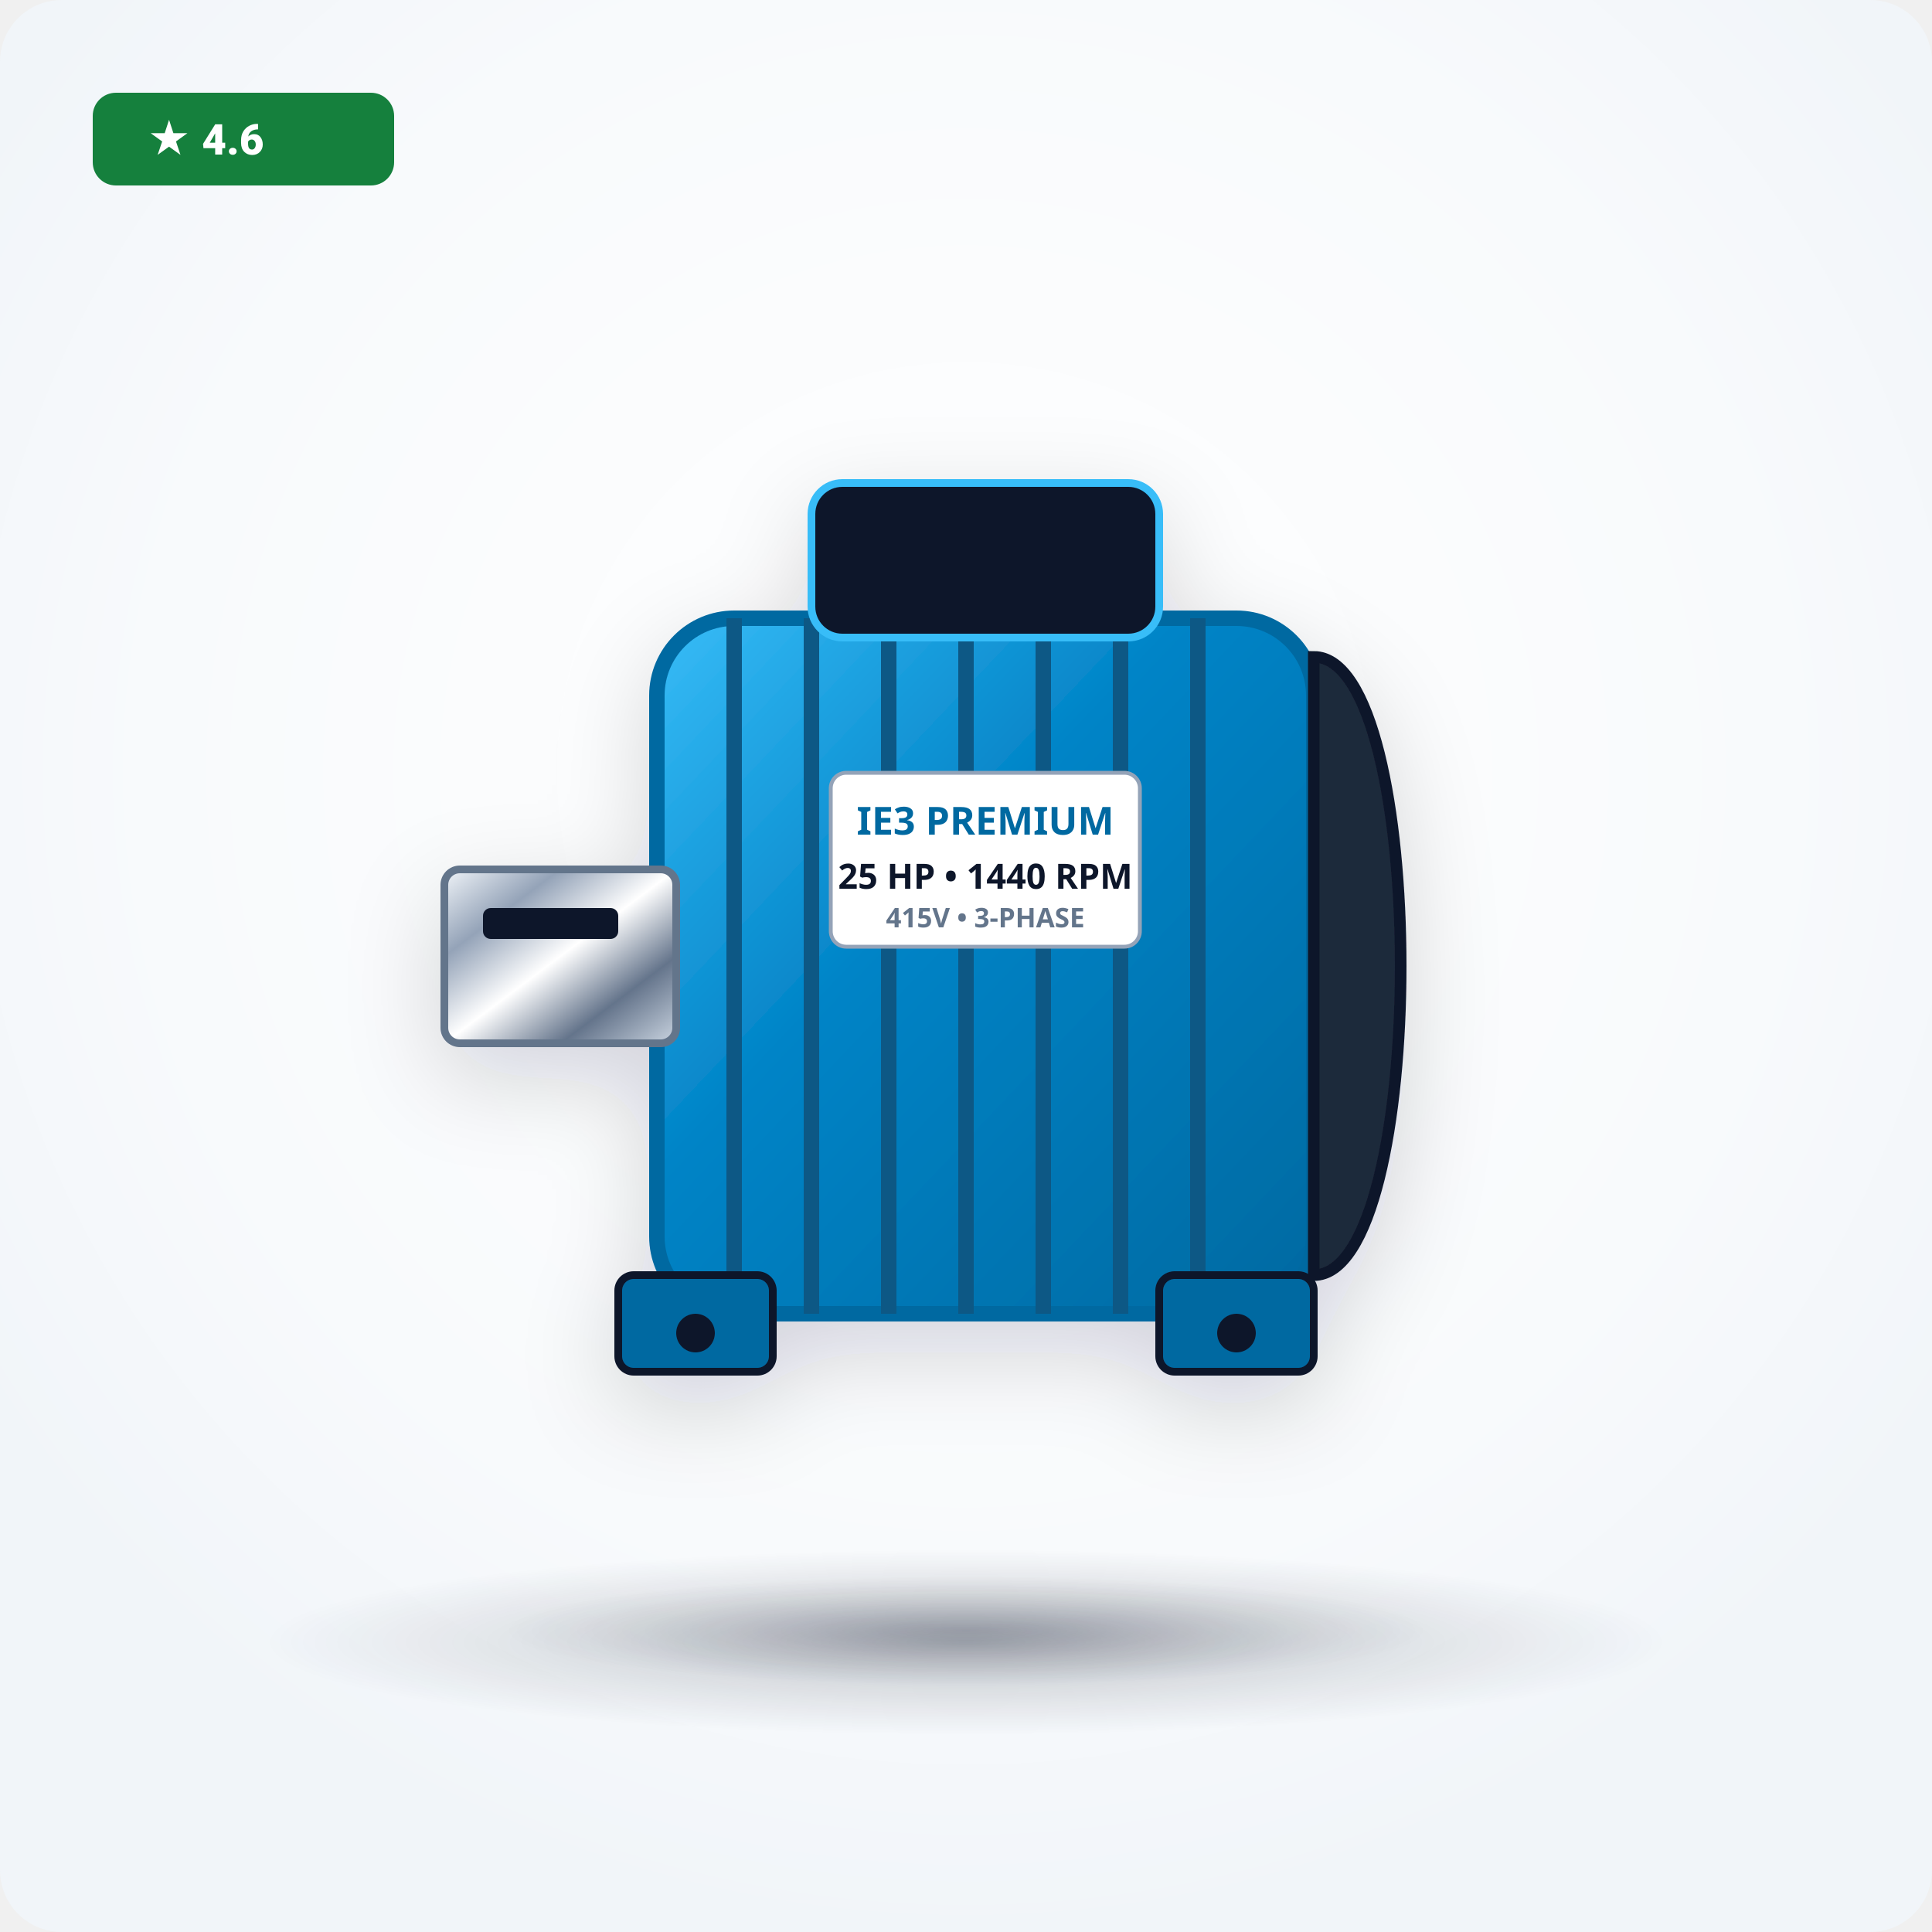
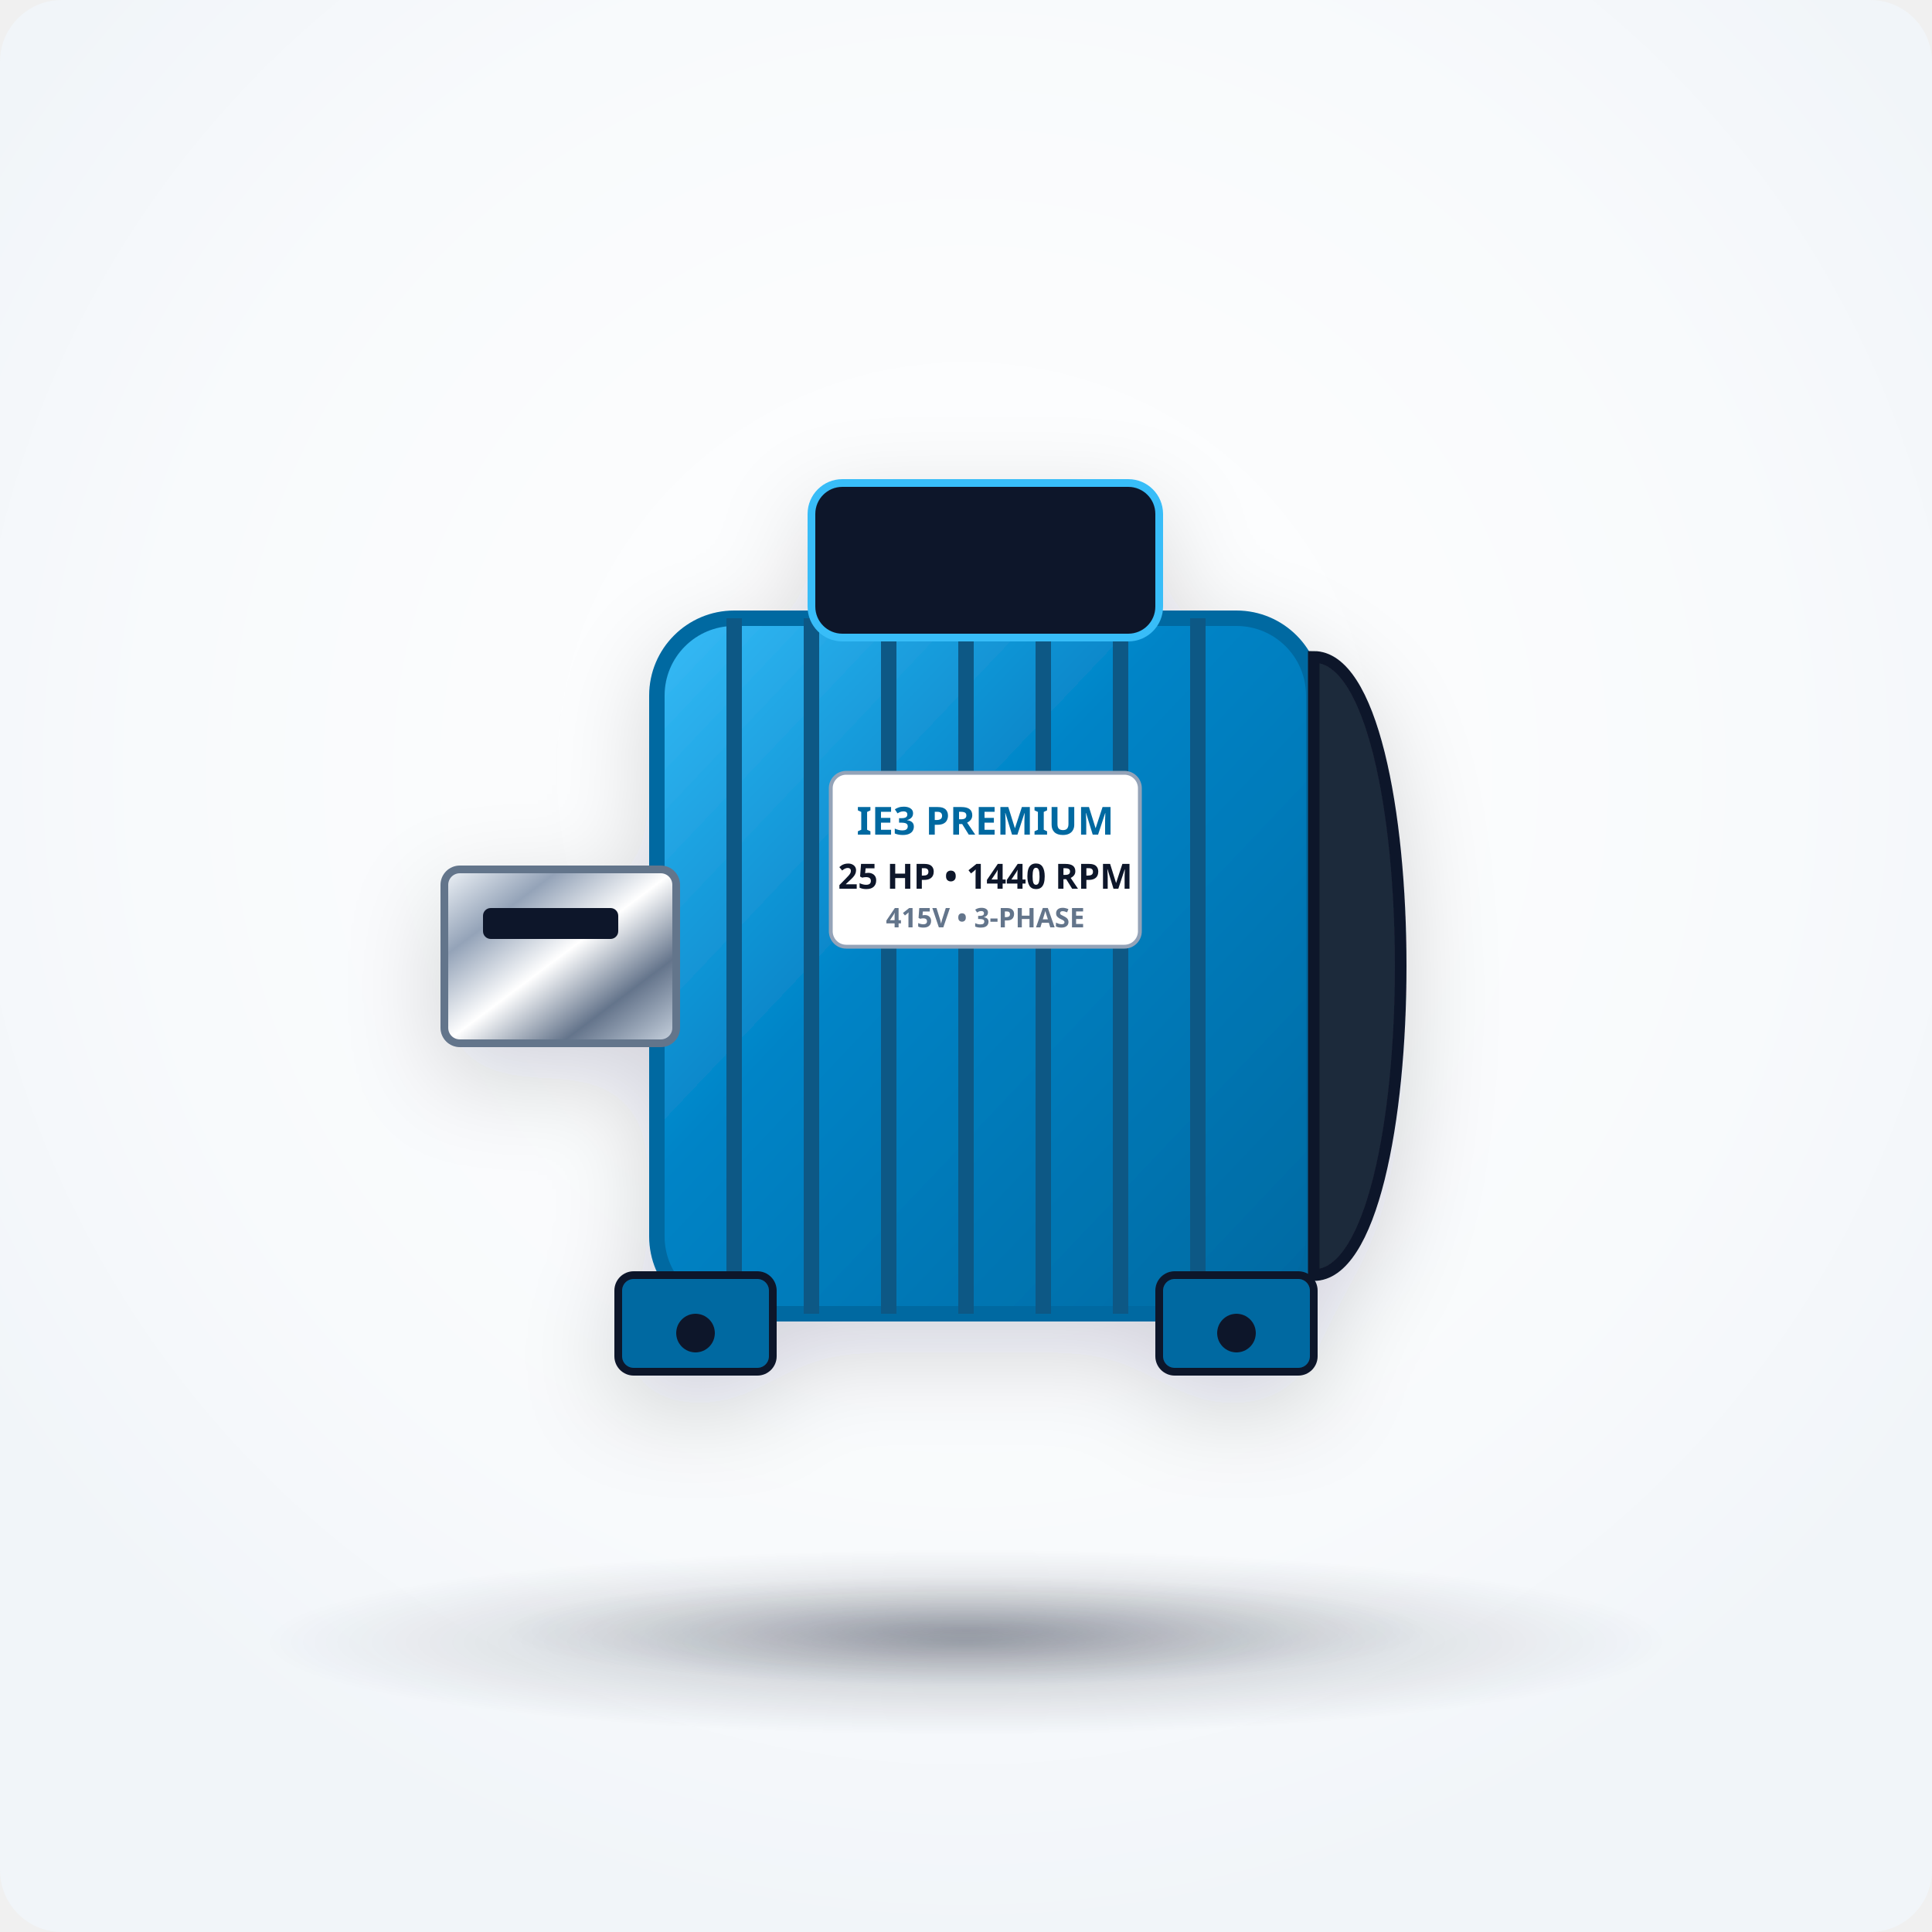
<svg xmlns="http://www.w3.org/2000/svg" viewBox="0 0 500 500" width="500" height="500">
  <defs>
    <radialGradient id="studioBg" cx="50%" cy="40%" r="60%">
      <stop offset="0%" stop-color="#ffffff" />
      <stop offset="70%" stop-color="#f8fafc" />
      <stop offset="100%" stop-color="#f1f5f9" />
    </radialGradient>
    <radialGradient id="contactShadow" cx="50%" cy="50%" r="50%">
      <stop offset="0%" stop-color="rgba(15, 23, 42, 0.28)" />
      <stop offset="50%" stop-color="rgba(15, 23, 42, 0.12)" />
      <stop offset="100%" stop-color="rgba(15, 23, 42, 0)" />
    </radialGradient>
    <linearGradient id="chromeGrad" x1="0%" y1="0%" x2="100%" y2="100%">
      <stop offset="0%" stop-color="#f1f5f9" />
      <stop offset="25%" stop-color="#94a3b8" />
      <stop offset="50%" stop-color="#ffffff" />
      <stop offset="75%" stop-color="#64748b" />
      <stop offset="100%" stop-color="#cbd5e1" />
    </linearGradient>
    <linearGradient id="copperGrad" x1="0%" y1="0%" x2="100%" y2="100%">
      <stop offset="0%" stop-color="#fdba74" />
      <stop offset="35%" stop-color="#ea580c" />
      <stop offset="70%" stop-color="#fed7aa" />
      <stop offset="100%" stop-color="#c2410c" />
    </linearGradient>
    <linearGradient id="darkMetal" x1="0%" y1="0%" x2="0%" y2="100%">
      <stop offset="0%" stop-color="#475569" />
      <stop offset="50%" stop-color="#1e293b" />
      <stop offset="100%" stop-color="#0f172a" />
    </linearGradient>
    <linearGradient id="toolBlue" x1="0%" y1="0%" x2="100%" y2="100%">
      <stop offset="0%" stop-color="#38bdf8" />
      <stop offset="40%" stop-color="#0284c7" />
      <stop offset="100%" stop-color="#0369a1" />
    </linearGradient>
    <linearGradient id="safetyOrange" x1="0%" y1="0%" x2="100%" y2="100%">
      <stop offset="0%" stop-color="#fb923c" />
      <stop offset="50%" stop-color="#ea580c" />
      <stop offset="100%" stop-color="#c2410c" />
    </linearGradient>
    <linearGradient id="dangerRed" x1="0%" y1="0%" x2="100%" y2="100%">
      <stop offset="0%" stop-color="#f87171" />
      <stop offset="50%" stop-color="#dc2626" />
      <stop offset="100%" stop-color="#991b1b" />
    </linearGradient>
    <linearGradient id="cautionYellow" x1="0%" y1="0%" x2="100%" y2="100%">
      <stop offset="0%" stop-color="#fde047" />
      <stop offset="40%" stop-color="#eab308" />
      <stop offset="100%" stop-color="#ca8a04" />
    </linearGradient>
    <filter id="softGlow" x="-20%" y="-20%" width="140%" height="140%">
      <feDropShadow dx="0" dy="8" stdDeviation="12" flood-color="#0f172a" flood-opacity="0.16" />
    </filter>
  </defs>
  <rect width="500" height="500" rx="16" fill="url(#studioBg)" />
  <ellipse cx="250" cy="425" rx="180" ry="24" fill="url(#contactShadow)" />
  <ellipse cx="250" cy="422" rx="120" ry="14" fill="url(#contactShadow)" opacity="0.8" />
  <g filter="url(#softGlow)">
    <g transform="translate(100, 70)">
      <rect x="70" y="90" width="170" height="180" rx="20" fill="url(#toolBlue)" stroke="#0369a1" stroke-width="4" />
      <g stroke="#075985" stroke-width="4">
        <line x1="90" y1="90" x2="90" y2="270" />
        <line x1="110" y1="90" x2="110" y2="270" />
        <line x1="130" y1="90" x2="130" y2="270" />
        <line x1="150" y1="90" x2="150" y2="270" />
        <line x1="170" y1="90" x2="170" y2="270" />
        <line x1="190" y1="90" x2="190" y2="270" />
        <line x1="210" y1="90" x2="210" y2="270" />
      </g>
      <rect x="110" y="55" width="90" height="40" rx="8" fill="#0f172a" stroke="#38bdf8" stroke-width="2" />
      <path d="M240 100 C270 100 270 260 240 260 Z" fill="#1e293b" stroke="#0f172a" stroke-width="3" />
      <rect x="15" y="155" width="60" height="45" rx="4" fill="url(#chromeGrad)" stroke="#64748b" stroke-width="2" />
      <rect x="25" y="165" width="35" height="8" rx="2" fill="#0f172a" />
      <rect x="60" y="260" width="40" height="25" rx="4" fill="#0369a1" stroke="#0f172a" stroke-width="2" />
      <rect x="200" y="260" width="40" height="25" rx="4" fill="#0369a1" stroke="#0f172a" stroke-width="2" />
      <circle cx="80" cy="275" r="5" fill="#0f172a" />
      <circle cx="220" cy="275" r="5" fill="#0f172a" />
      <rect x="115" y="130" width="80" height="45" rx="4" fill="#ffffff" stroke="#94a3b8" stroke-width="1" />
      <text x="155" y="146" font-family="sans-serif" font-size="10" font-weight="900" fill="#0369a1" text-anchor="middle">IE3 PREMIUM</text>
      <text x="155" y="160" font-family="sans-serif" font-size="9" font-weight="800" fill="#0f172a" text-anchor="middle">25 HP • 1440 RPM</text>
      <text x="155" y="170" font-family="sans-serif" font-size="7" font-weight="700" fill="#64748b" text-anchor="middle">415V • 3-PHASE</text>
    </g>
  </g>
-   <g transform="translate(24, 24)">
-     <rect width="78" height="24" rx="6" fill="#15803d" />
-     <text x="14" y="16" font-family="-apple-system, BlinkMacSystemFont, 'Segoe UI', Roboto, sans-serif" font-size="11" font-weight="800" fill="#ffffff">★ 4.6</text>
-   </g>
</svg>
